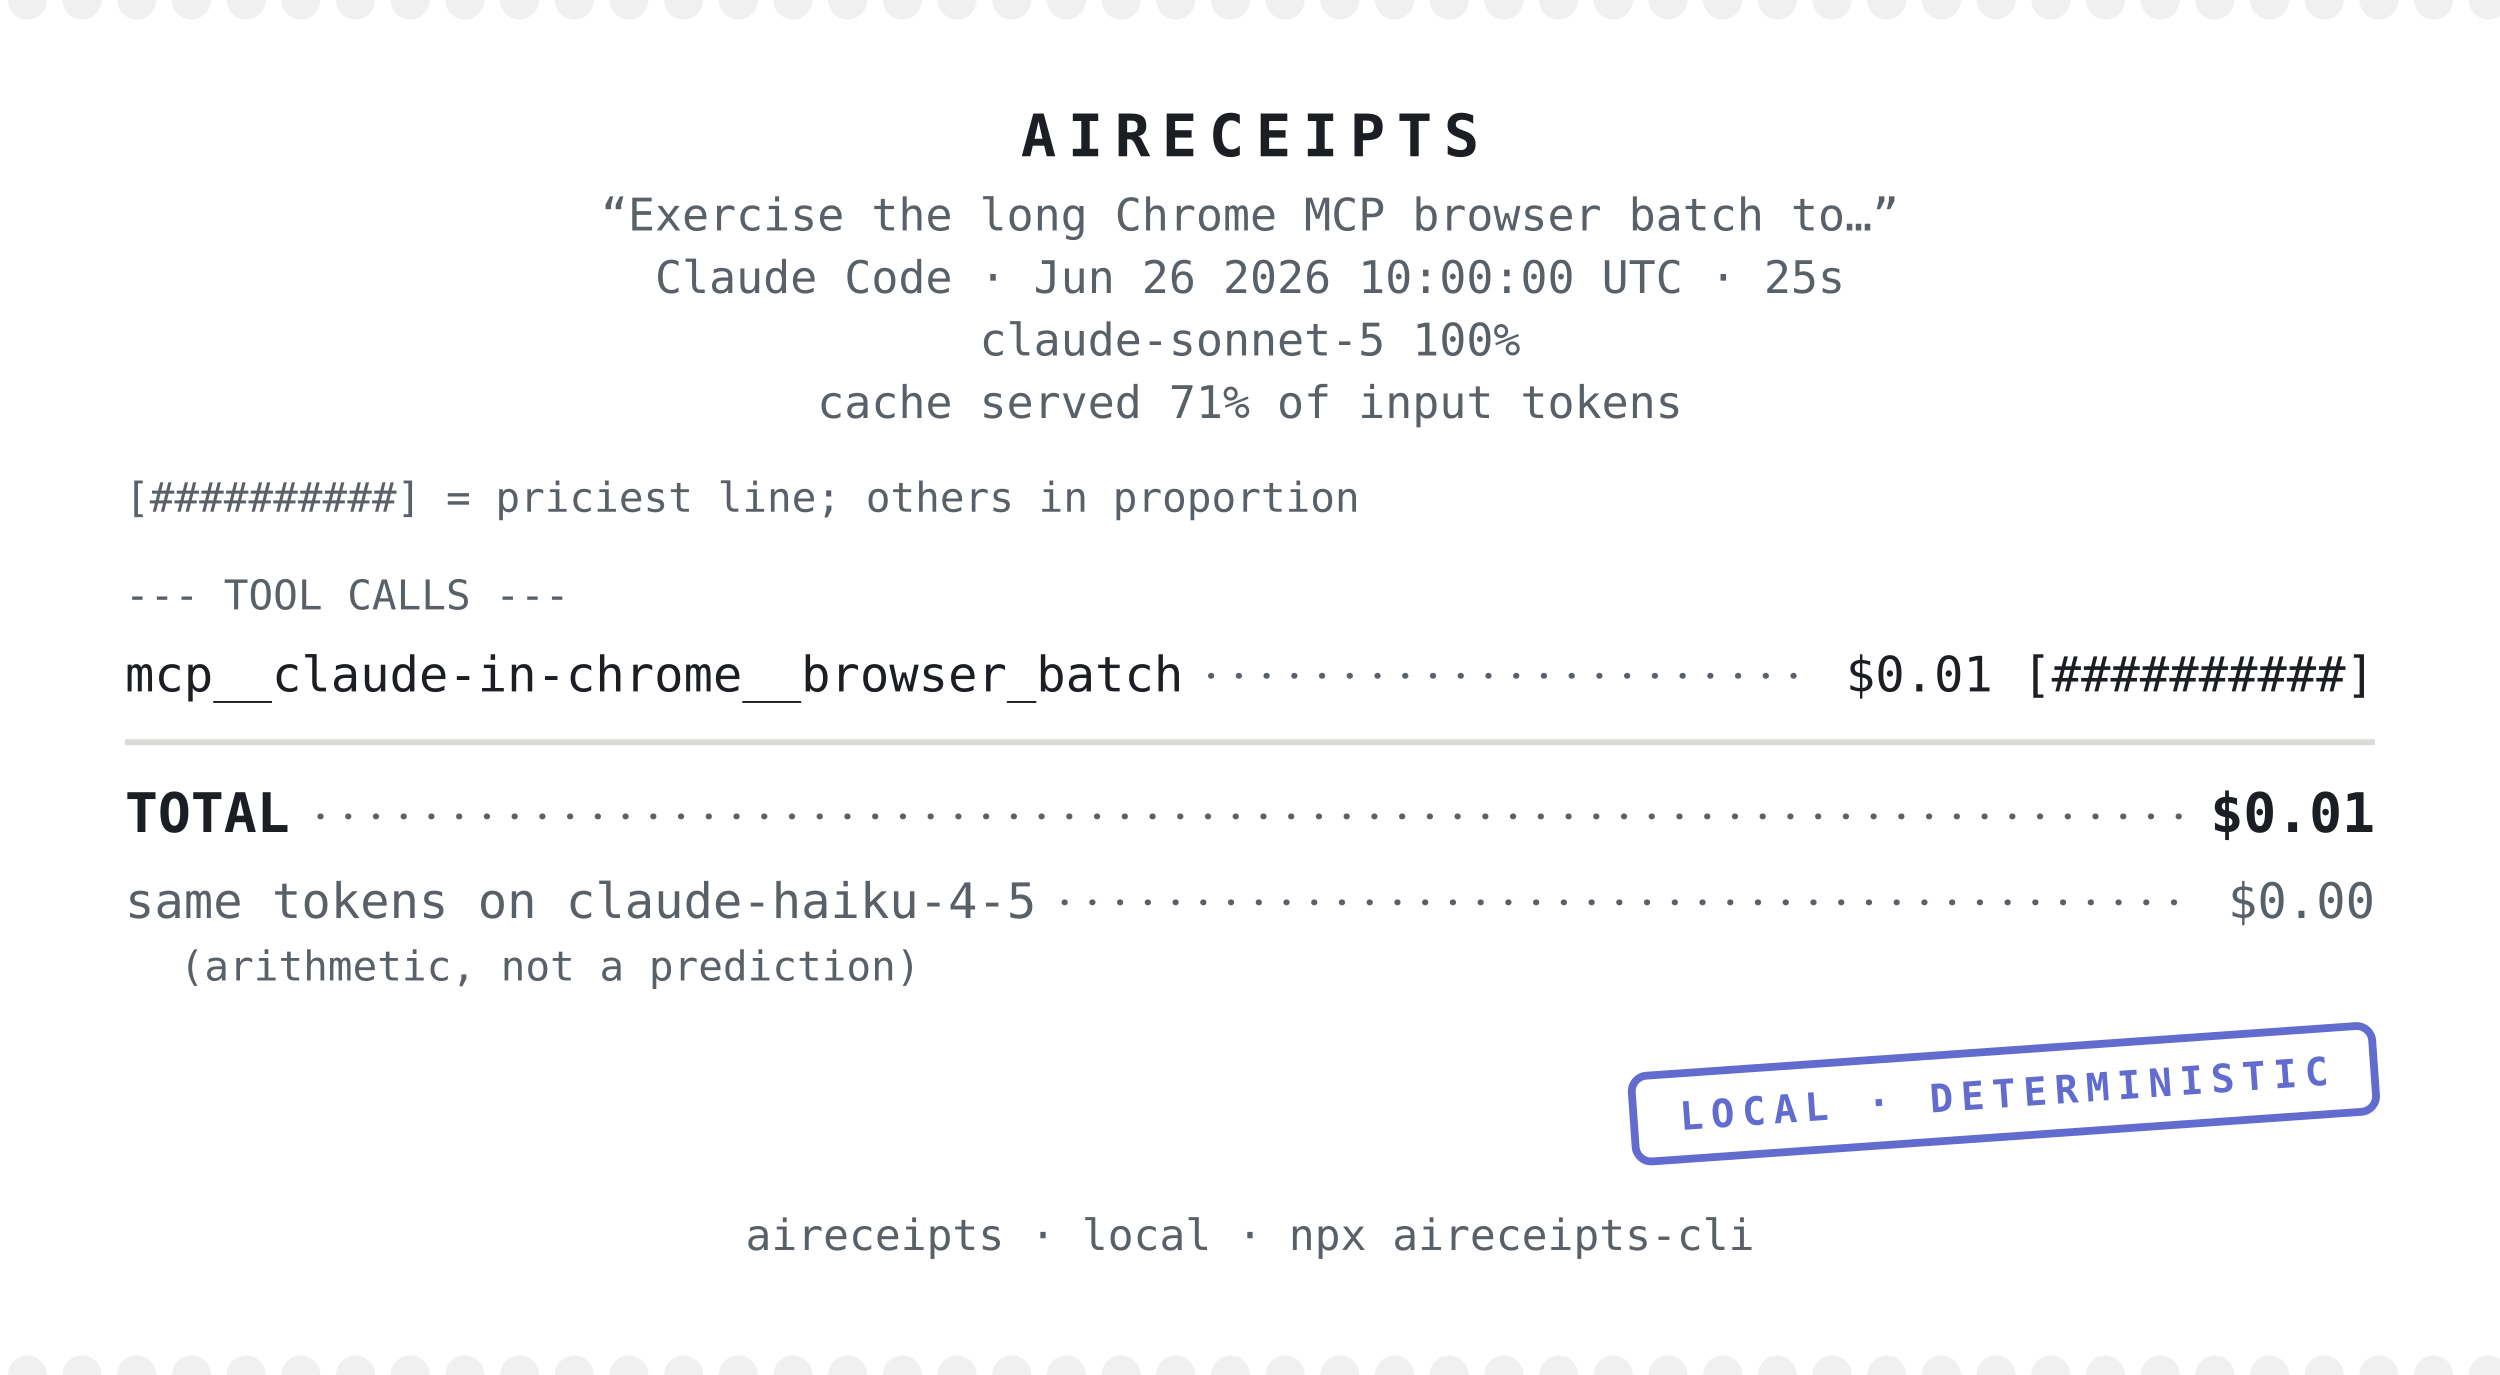
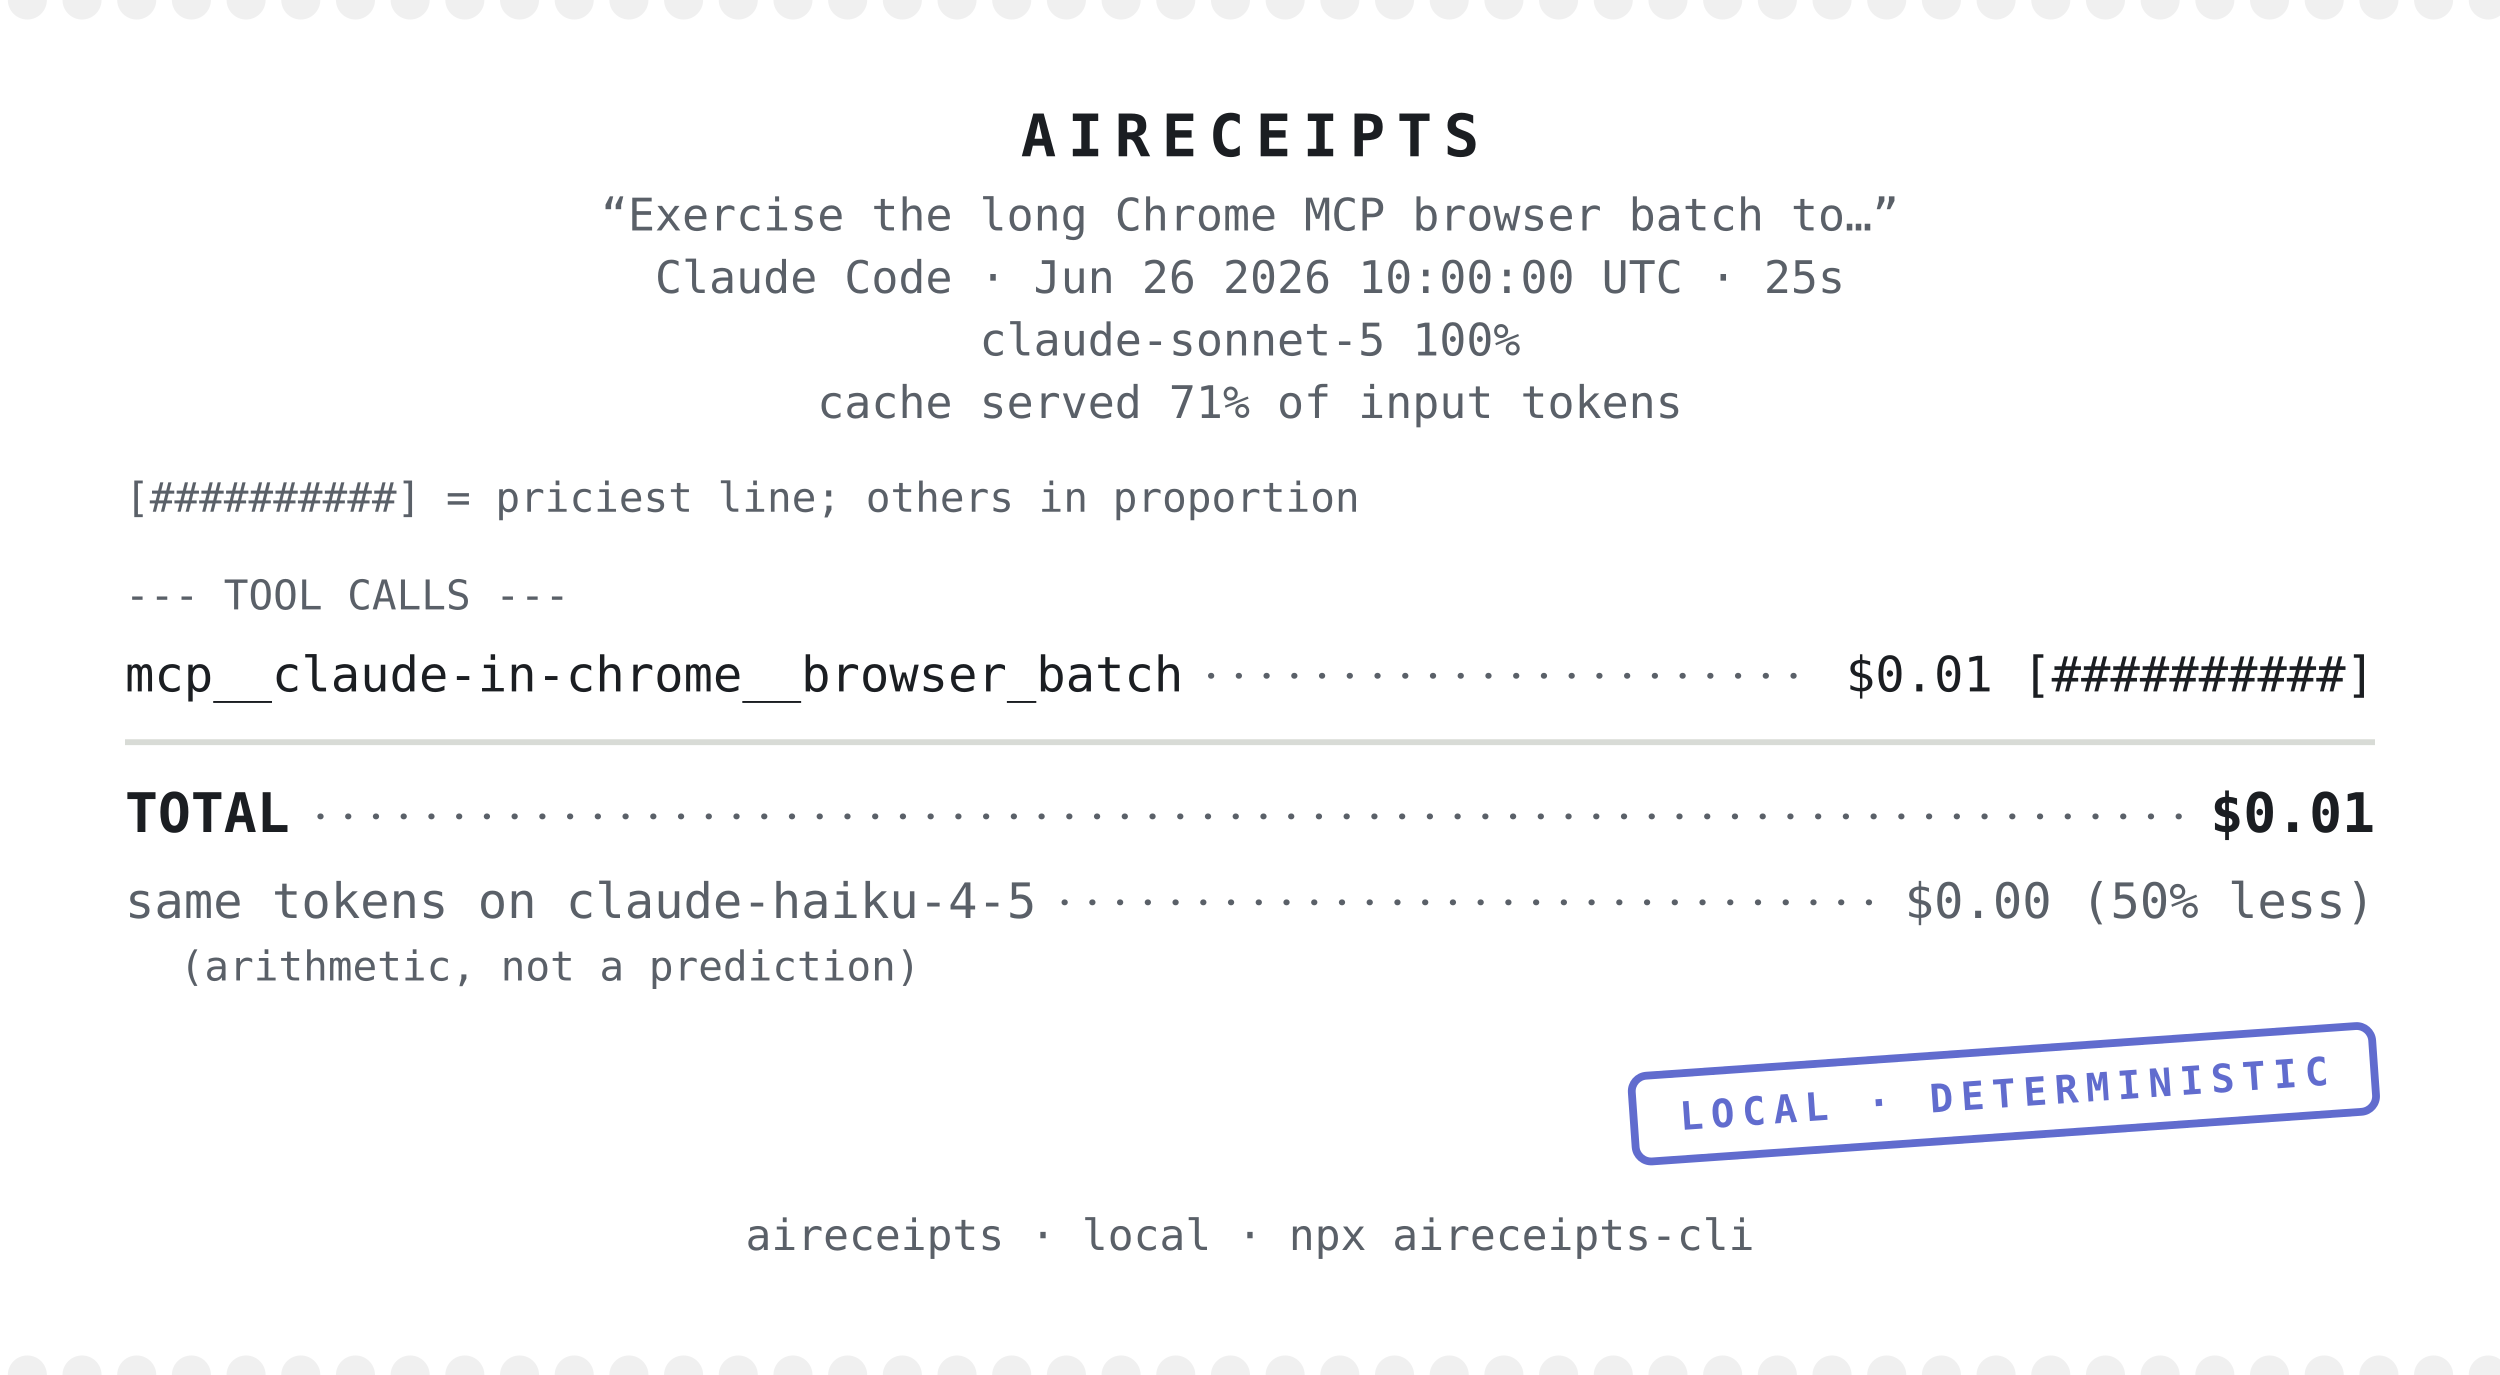
<svg xmlns="http://www.w3.org/2000/svg" width="640" height="352" viewBox="0 0 640 352" font-family="&quot;SF Mono&quot;,&quot;Cascadia Code&quot;,&quot;JetBrains Mono&quot;,Menlo,Consolas,monospace" role="img" aria-label="aireceipts cost receipt">
  <g transform="translate(0 0)">
    <defs>
      <mask id="perf-0" maskUnits="userSpaceOnUse" x="-5" y="-5" width="650" height="362">
        <rect x="0" y="0" width="640" height="352" fill="#FFFFFF" />
        <g class="perf-top">
          <circle cx="7" cy="0" r="5" fill="#000000" />
          <circle cx="21" cy="0" r="5" fill="#000000" />
          <circle cx="35" cy="0" r="5" fill="#000000" />
          <circle cx="49" cy="0" r="5" fill="#000000" />
          <circle cx="63" cy="0" r="5" fill="#000000" />
          <circle cx="77" cy="0" r="5" fill="#000000" />
          <circle cx="91" cy="0" r="5" fill="#000000" />
          <circle cx="105" cy="0" r="5" fill="#000000" />
          <circle cx="119" cy="0" r="5" fill="#000000" />
          <circle cx="133" cy="0" r="5" fill="#000000" />
          <circle cx="147" cy="0" r="5" fill="#000000" />
          <circle cx="161" cy="0" r="5" fill="#000000" />
          <circle cx="175" cy="0" r="5" fill="#000000" />
          <circle cx="189" cy="0" r="5" fill="#000000" />
          <circle cx="203" cy="0" r="5" fill="#000000" />
          <circle cx="217" cy="0" r="5" fill="#000000" />
          <circle cx="231" cy="0" r="5" fill="#000000" />
          <circle cx="245" cy="0" r="5" fill="#000000" />
          <circle cx="259" cy="0" r="5" fill="#000000" />
          <circle cx="273" cy="0" r="5" fill="#000000" />
          <circle cx="287" cy="0" r="5" fill="#000000" />
          <circle cx="301" cy="0" r="5" fill="#000000" />
          <circle cx="315" cy="0" r="5" fill="#000000" />
          <circle cx="329" cy="0" r="5" fill="#000000" />
          <circle cx="343" cy="0" r="5" fill="#000000" />
          <circle cx="357" cy="0" r="5" fill="#000000" />
          <circle cx="371" cy="0" r="5" fill="#000000" />
          <circle cx="385" cy="0" r="5" fill="#000000" />
          <circle cx="399" cy="0" r="5" fill="#000000" />
          <circle cx="413" cy="0" r="5" fill="#000000" />
          <circle cx="427" cy="0" r="5" fill="#000000" />
          <circle cx="441" cy="0" r="5" fill="#000000" />
          <circle cx="455" cy="0" r="5" fill="#000000" />
          <circle cx="469" cy="0" r="5" fill="#000000" />
          <circle cx="483" cy="0" r="5" fill="#000000" />
          <circle cx="497" cy="0" r="5" fill="#000000" />
          <circle cx="511" cy="0" r="5" fill="#000000" />
          <circle cx="525" cy="0" r="5" fill="#000000" />
          <circle cx="539" cy="0" r="5" fill="#000000" />
          <circle cx="553" cy="0" r="5" fill="#000000" />
          <circle cx="567" cy="0" r="5" fill="#000000" />
          <circle cx="581" cy="0" r="5" fill="#000000" />
          <circle cx="595" cy="0" r="5" fill="#000000" />
          <circle cx="609" cy="0" r="5" fill="#000000" />
          <circle cx="623" cy="0" r="5" fill="#000000" />
          <circle cx="637" cy="0" r="5" fill="#000000" />
        </g>
        <g class="perf-bottom">
          <circle cx="7" cy="352" r="5" fill="#000000" />
          <circle cx="21" cy="352" r="5" fill="#000000" />
          <circle cx="35" cy="352" r="5" fill="#000000" />
          <circle cx="49" cy="352" r="5" fill="#000000" />
          <circle cx="63" cy="352" r="5" fill="#000000" />
          <circle cx="77" cy="352" r="5" fill="#000000" />
          <circle cx="91" cy="352" r="5" fill="#000000" />
          <circle cx="105" cy="352" r="5" fill="#000000" />
          <circle cx="119" cy="352" r="5" fill="#000000" />
          <circle cx="133" cy="352" r="5" fill="#000000" />
          <circle cx="147" cy="352" r="5" fill="#000000" />
          <circle cx="161" cy="352" r="5" fill="#000000" />
          <circle cx="175" cy="352" r="5" fill="#000000" />
          <circle cx="189" cy="352" r="5" fill="#000000" />
          <circle cx="203" cy="352" r="5" fill="#000000" />
          <circle cx="217" cy="352" r="5" fill="#000000" />
          <circle cx="231" cy="352" r="5" fill="#000000" />
          <circle cx="245" cy="352" r="5" fill="#000000" />
          <circle cx="259" cy="352" r="5" fill="#000000" />
          <circle cx="273" cy="352" r="5" fill="#000000" />
          <circle cx="287" cy="352" r="5" fill="#000000" />
          <circle cx="301" cy="352" r="5" fill="#000000" />
          <circle cx="315" cy="352" r="5" fill="#000000" />
          <circle cx="329" cy="352" r="5" fill="#000000" />
          <circle cx="343" cy="352" r="5" fill="#000000" />
          <circle cx="357" cy="352" r="5" fill="#000000" />
          <circle cx="371" cy="352" r="5" fill="#000000" />
          <circle cx="385" cy="352" r="5" fill="#000000" />
          <circle cx="399" cy="352" r="5" fill="#000000" />
          <circle cx="413" cy="352" r="5" fill="#000000" />
          <circle cx="427" cy="352" r="5" fill="#000000" />
          <circle cx="441" cy="352" r="5" fill="#000000" />
          <circle cx="455" cy="352" r="5" fill="#000000" />
          <circle cx="469" cy="352" r="5" fill="#000000" />
          <circle cx="483" cy="352" r="5" fill="#000000" />
          <circle cx="497" cy="352" r="5" fill="#000000" />
          <circle cx="511" cy="352" r="5" fill="#000000" />
          <circle cx="525" cy="352" r="5" fill="#000000" />
          <circle cx="539" cy="352" r="5" fill="#000000" />
          <circle cx="553" cy="352" r="5" fill="#000000" />
          <circle cx="567" cy="352" r="5" fill="#000000" />
          <circle cx="581" cy="352" r="5" fill="#000000" />
          <circle cx="595" cy="352" r="5" fill="#000000" />
          <circle cx="609" cy="352" r="5" fill="#000000" />
          <circle cx="623" cy="352" r="5" fill="#000000" />
          <circle cx="637" cy="352" r="5" fill="#000000" />
        </g>
      </mask>
    </defs>
    <rect x="0" y="0" width="640" height="352" fill="#FFFFFF" mask="url(#perf-0)" />
    <text x="320" y="40" font-size="15" fill="#1B1E22" text-anchor="middle" font-weight="700" letter-spacing="3">AIRECEIPTS</text>
    <text x="320" y="59" font-size="11.5" fill="#5A6068" text-anchor="middle">“Exercise the long Chrome MCP browser batch to…”</text>
    <text x="320" y="75" font-size="11.5" fill="#5A6068" text-anchor="middle">Claude Code · Jun 26 2026 10:00:00 UTC · 25s</text>
    <text x="320" y="91" font-size="11.5" fill="#5A6068" text-anchor="middle">claude-sonnet-5 100%</text>
    <text x="320" y="107" font-size="11.5" fill="#5A6068" text-anchor="middle">cache served 71% of input tokens</text>
    <text x="32" y="131" font-size="10.5" fill="#5A6068" text-anchor="start">[##########] = priciest line; others in proportion</text>
    <text x="32" y="156" font-size="10.5" fill="#5A6068" text-anchor="start">--- TOOL CALLS ---</text>
    <text x="32" y="177" font-size="12.5" fill="#1B1E22" text-anchor="start">mcp__claude-in-chrome__browser_batch</text>
    <text x="608" y="177" font-size="12.5" fill="#1B1E22" text-anchor="end">$0.01 [##########]</text>
    <line x1="310" y1="173" x2="465" y2="173" stroke="#5A6068" stroke-width="1.5" stroke-linecap="round" stroke-dasharray="0.1 7" />
    <line x1="32" y1="190" x2="608" y2="190" stroke="#D8DBD6" stroke-width="1.5" />
    <text x="32" y="213" font-size="14" fill="#1B1E22" text-anchor="start" font-weight="700">TOTAL</text>
    <text x="608" y="213" font-size="14" fill="#1B1E22" text-anchor="end" font-weight="700">$0.01</text>
    <line x1="82" y1="209" x2="558" y2="209" stroke="#5A6068" stroke-width="1.5" stroke-linecap="round" stroke-dasharray="0.1 7" />
    <text x="32" y="235" font-size="12.5" fill="#5A6068" text-anchor="start" font-weight="400">same tokens on claude-haiku-4-5</text>
-     <text x="608" y="235" font-size="12.5" fill="#5A6068" text-anchor="end" font-weight="400">$0.00</text>
-     <line x1="272.5" y1="231" x2="562.5" y2="231" stroke="#5A6068" stroke-width="1.5" stroke-linecap="round" stroke-dasharray="0.1 7" />
+     <text x="608" y="235" font-size="12.5" fill="#5A6068" text-anchor="end" font-weight="400">$0.00 (50% less)</text>
+     <line x1="272.5" y1="231" x2="480" y2="231" stroke="#5A6068" stroke-width="1.5" stroke-linecap="round" stroke-dasharray="0.1 7" />
    <text x="46" y="251" font-size="10.5" fill="#5A6068" text-anchor="start">(arithmetic, not a prediction)</text>
    <g class="stamp" opacity="0.8" transform="rotate(-4 513 280)">
      <rect x="418" y="269" width="190" height="22" rx="4" fill="none" stroke="#3947C2" stroke-width="2" />
      <text x="513" y="283.5" font-size="10" fill="#3947C2" text-anchor="middle" font-weight="700" letter-spacing="2">LOCAL · DETERMINISTIC</text>
    </g>
    <text x="320" y="320" font-size="11" fill="#5A6068" text-anchor="middle">aireceipts · local · npx aireceipts-cli</text>
  </g>
</svg>
